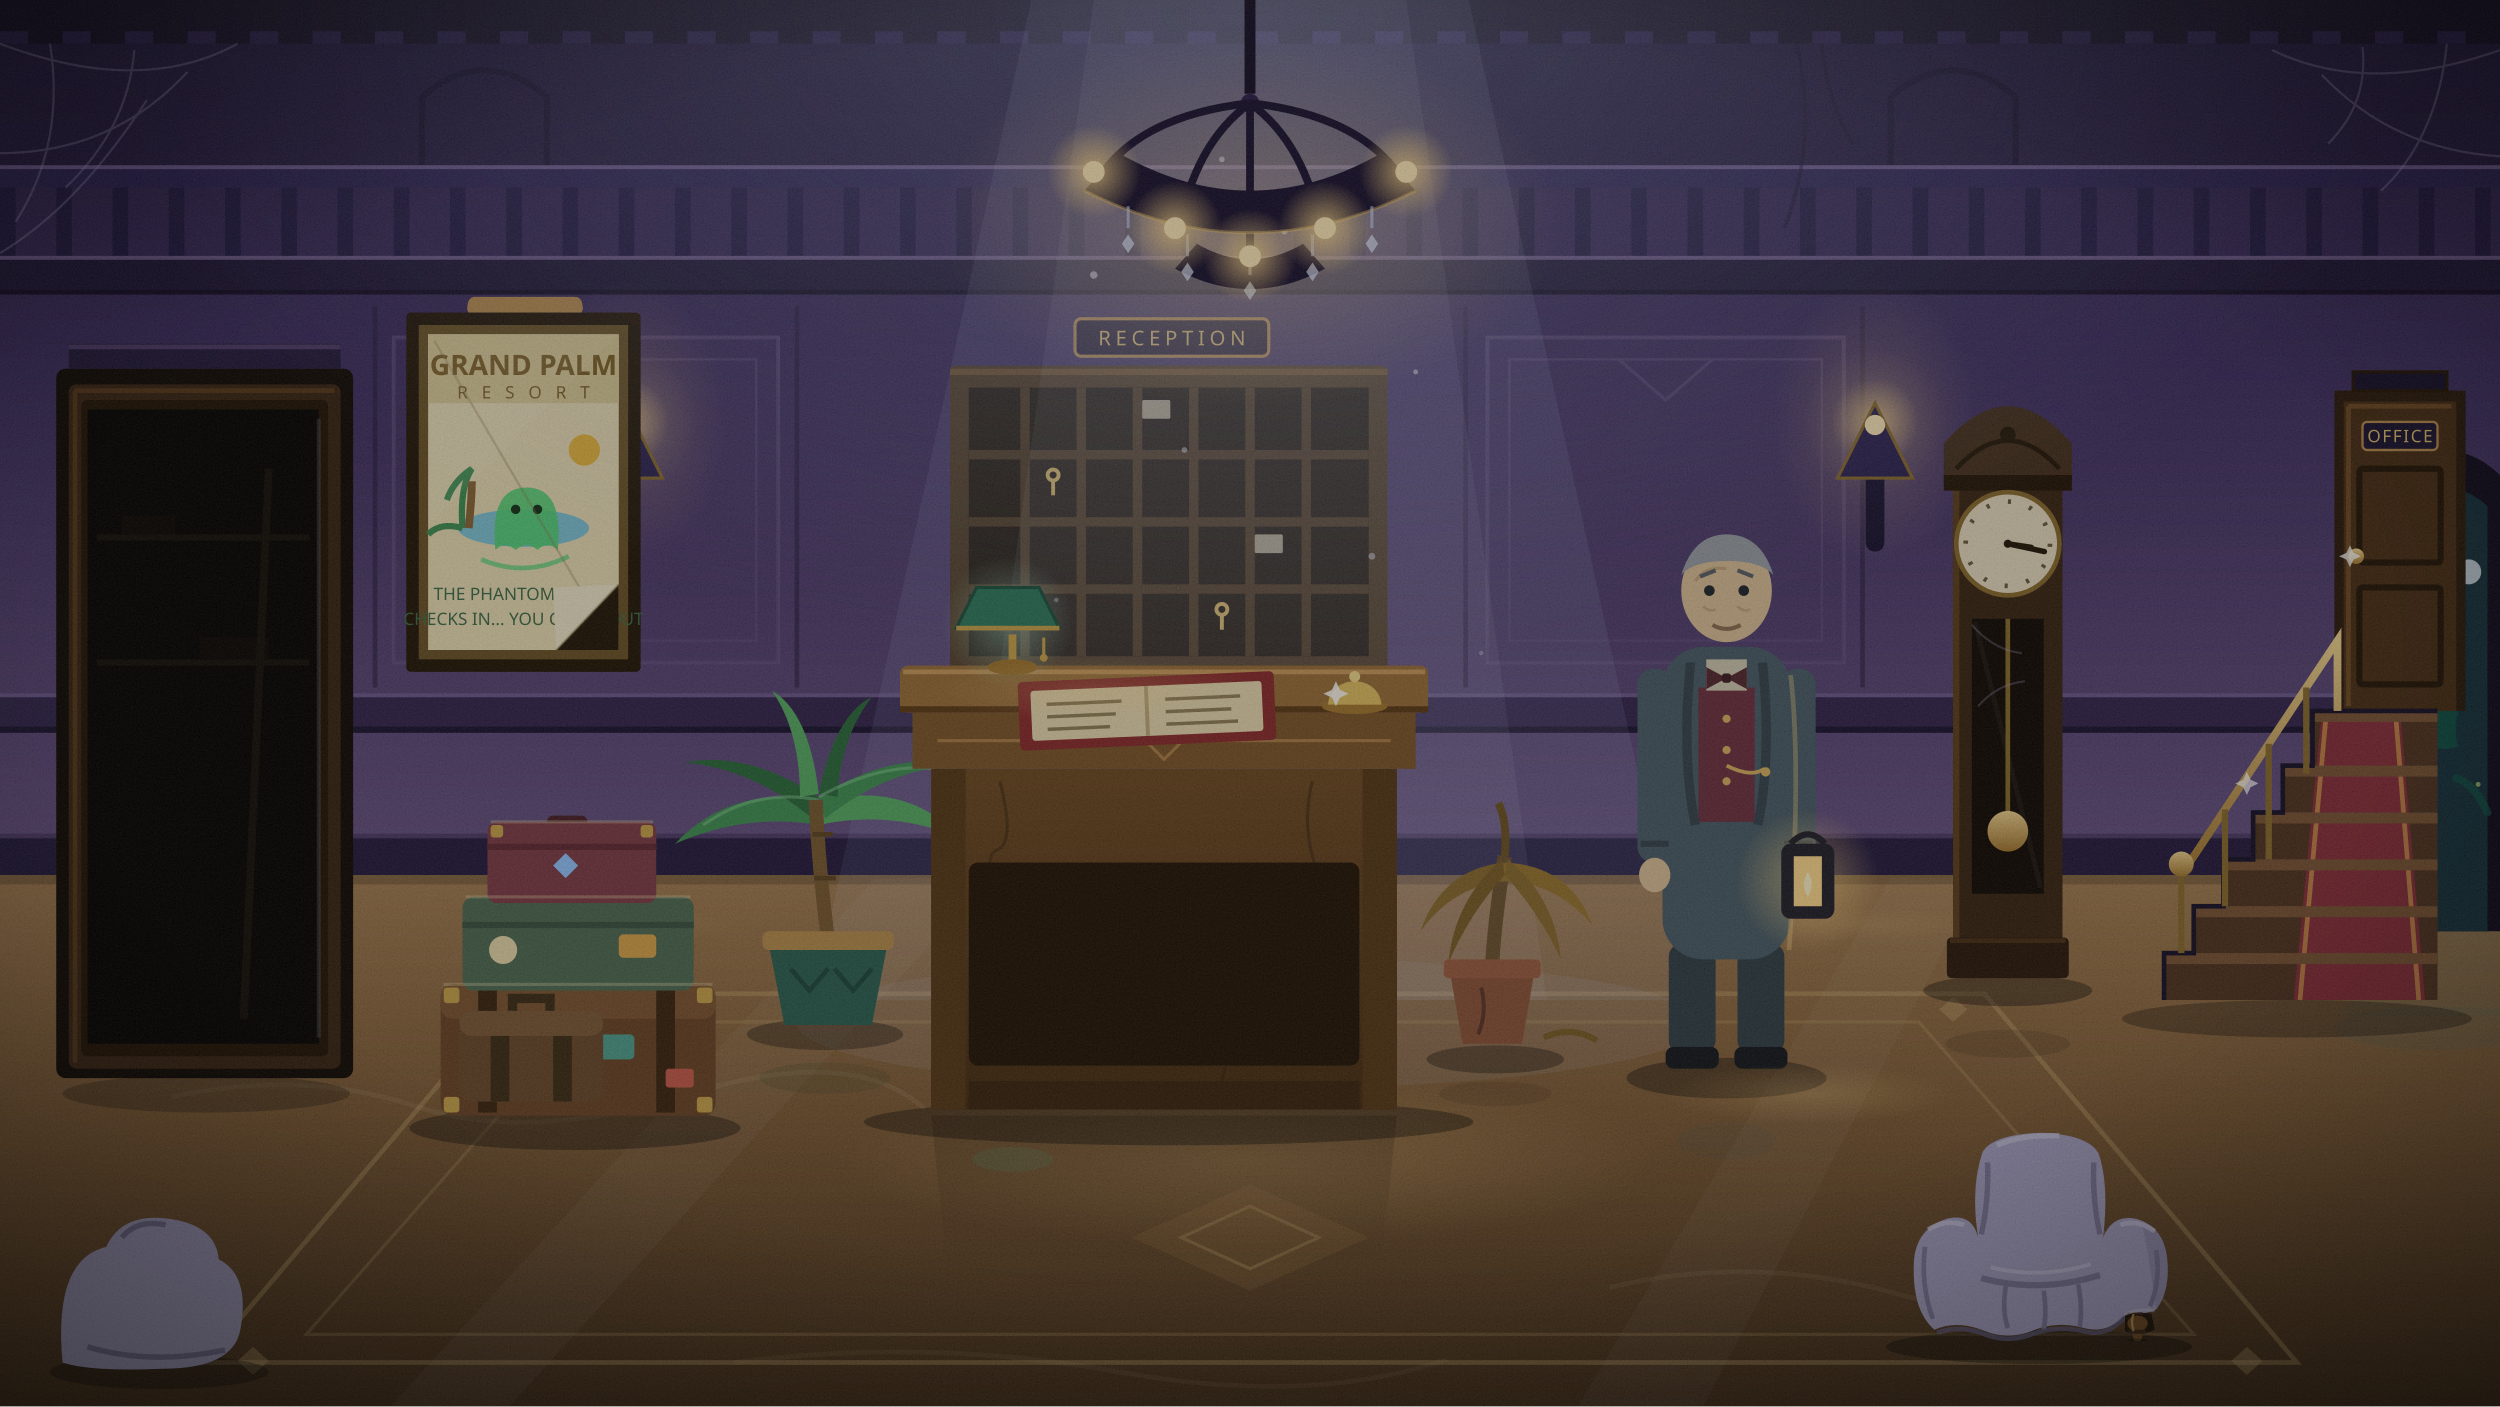
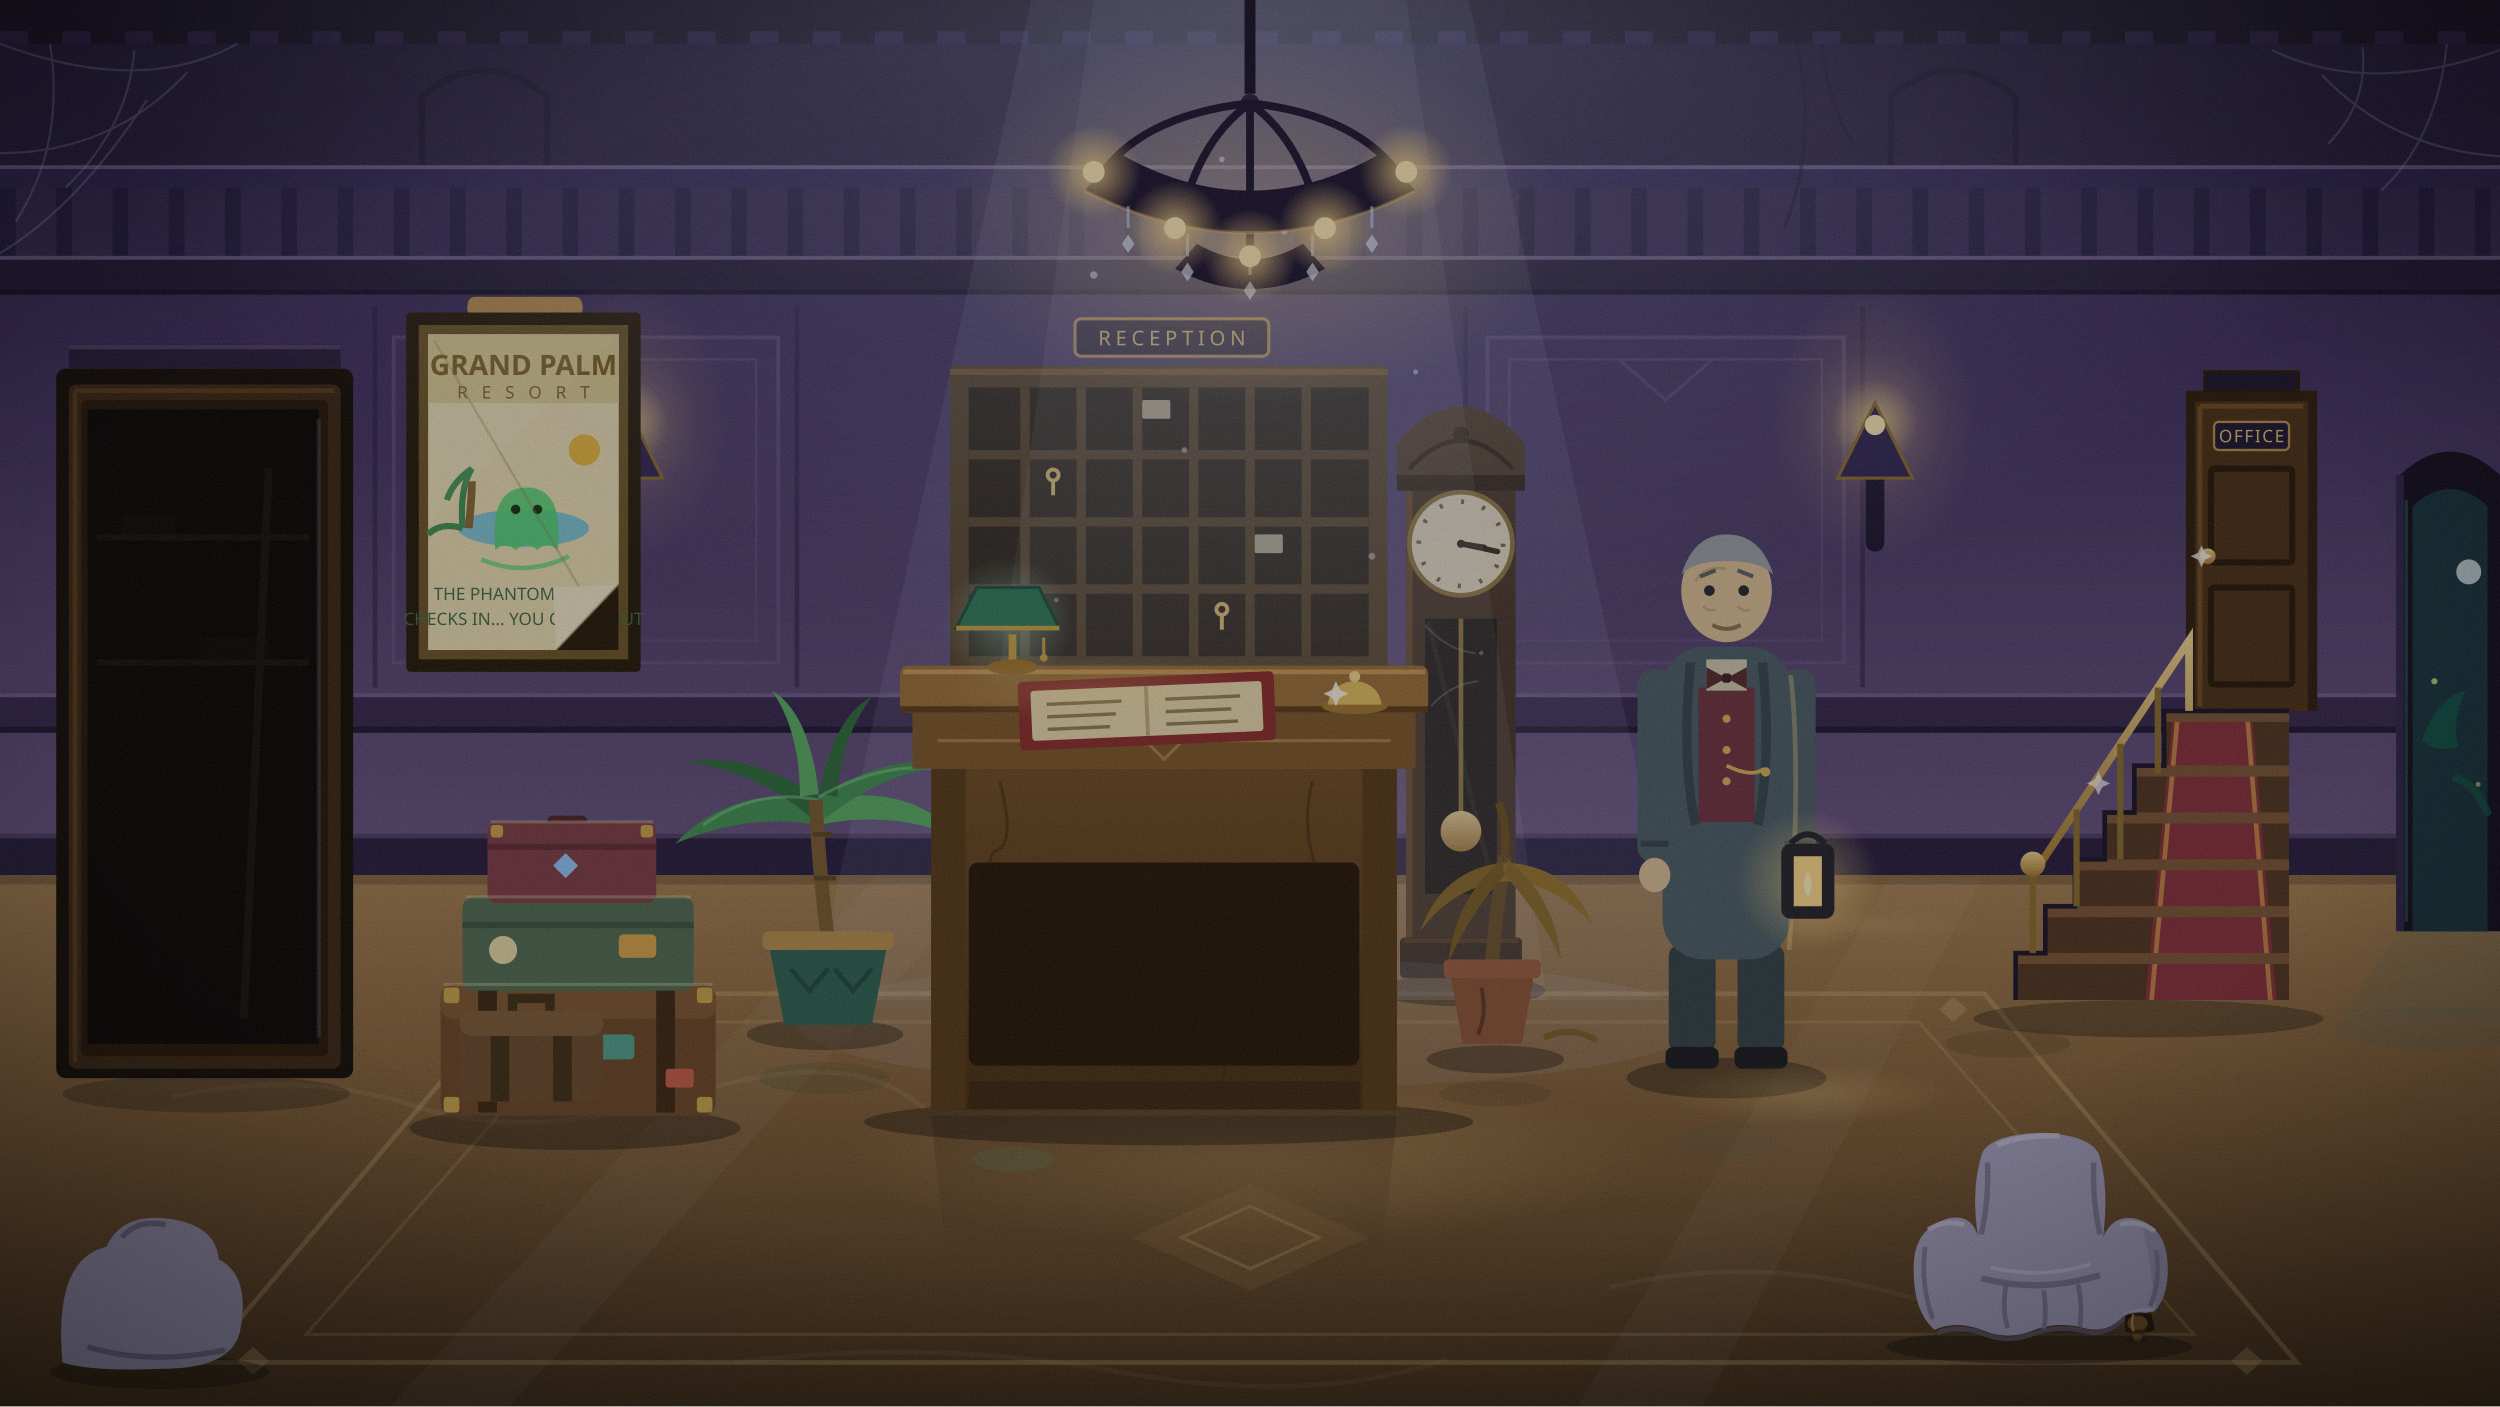
<svg xmlns="http://www.w3.org/2000/svg" width="1600" height="900" viewBox="0 0 1600 900">
  <defs>
    <linearGradient id="lobby-wall" x1="0" y1="0" x2="0" y2="1">
      <stop offset="0%" stop-color="#261b40" />
      <stop offset="40%" stop-color="#3c2c5e" />
      <stop offset="80%" stop-color="#594575" />
      <stop offset="100%" stop-color="#675281" />
    </linearGradient>
    <linearGradient id="lobby-floor" x1="0" y1="0" x2="0" y2="1">
      <stop offset="0%" stop-color="#a37c50" />
      <stop offset="45%" stop-color="#7c5934" />
      <stop offset="100%" stop-color="#3e2a16" />
    </linearGradient>
    <linearGradient id="lobby-wood" x1="0" y1="0" x2="0" y2="1">
      <stop offset="0%" stop-color="#6e4a22" />
      <stop offset="100%" stop-color="#472c11" />
    </linearGradient>
    <linearGradient id="lobby-refl" x1="0" y1="0" x2="0" y2="1">
      <stop offset="0%" stop-color="#3a2413" stop-opacity="0.30" />
      <stop offset="100%" stop-color="#3a2413" stop-opacity="0" />
    </linearGradient>
    <linearGradient id="lobby-brass" x1="0" y1="0" x2="0" y2="1">
      <stop offset="0%" stop-color="#eed08c" />
      <stop offset="100%" stop-color="#a3762e" />
    </linearGradient>
    <radialGradient id="lobby-beam" cx="50%" cy="0%" r="85%">
      <stop offset="0%" stop-color="#cdd7ff" stop-opacity="0.30" />
      <stop offset="55%" stop-color="#cdd7ff" stop-opacity="0" />
    </radialGradient>
    <radialGradient id="lobby-lamp" cx="50%" cy="50%" r="50%">
      <stop offset="0%" stop-color="#ffd98a" stop-opacity="0.85" />
      <stop offset="100%" stop-color="#ffd98a" stop-opacity="0" />
    </radialGradient>
    <radialGradient id="lobby-green" cx="50%" cy="50%" r="50%">
      <stop offset="0%" stop-color="#b8ecd2" stop-opacity="0.55" />
      <stop offset="100%" stop-color="#b8ecd2" stop-opacity="0" />
    </radialGradient>
    <radialGradient id="lobby-vign" cx="50%" cy="46%" r="75%">
      <stop offset="60%" stop-color="#000" stop-opacity="0" />
      <stop offset="100%" stop-color="#000" stop-opacity="0.40" />
    </radialGradient>
    <filter id="lobby-grain">
      <feTurbulence type="fractalNoise" baseFrequency="0.9" numOctaves="2" stitchTiles="stitch" />
      <feColorMatrix type="saturate" values="0" />
      <feComponentTransfer>
        <feFuncA type="linear" slope="0.05" />
      </feComponentTransfer>
      <feComposite operator="over" in2="SourceGraphic" />
    </filter>
  </defs>
  <rect width="1600" height="560" fill="url(#lobby-wall)" />
  <rect y="560" width="1600" height="340" fill="url(#lobby-floor)" />
  <rect y="554" width="1600" height="12" fill="#000" opacity="0.20" />
  <g fill="none">
    <path d="M110 702 q84 -18 156 6 t176 -8 t150 10" stroke="#ead9b8" stroke-width="3" opacity="0.09" />
    <path d="M1030 824 q92 -22 184 4 t164 -12" stroke="#ead9b8" stroke-width="3" opacity="0.08" />
    <path d="M470 872 q124 -16 246 6 t210 -8" stroke="#ead9b8" stroke-width="3" opacity="0.07" />
  </g>
  <path d="M250 900 L560 562 L634 562 L326 900 Z" fill="#fff" opacity="0.045" />
  <path d="M1010 900 L1210 562 L1268 562 L1090 900 Z" fill="#fff" opacity="0.04" />
  <g fill="none" stroke="#d8b878">
    <path d="M330 636 H1270 L1470 872 H130 Z" stroke-width="3" opacity="0.33" />
    <path d="M372 654 H1228 L1404 854 H196 Z" stroke-width="2" opacity="0.22" />
  </g>
  <g fill="#d8b878" opacity="0.30">
    <path d="M350 638 l9 8 -9 8 -9 -8 z" />
    <path d="M1250 638 l9 8 -9 8 -9 -8 z" />
    <path d="M1438 862 l10 9 -10 9 -10 -9 z" />
    <path d="M162 862 l10 9 -10 9 -10 -9 z" />
  </g>
  <path d="M800 758 L876 792 L800 826 L724 792 Z" fill="#b98c4e" opacity="0.16" />
  <path d="M800 772 L844 792 L800 812 L756 792 Z" fill="none" stroke="#d8b878" stroke-width="2" opacity="0.28" />
  <rect width="1600" height="28" fill="#171026" />
  <path d="M0 24 H1600" stroke="#2a1f4a" stroke-width="8" stroke-dasharray="18 22" />
  <rect y="28" width="1600" height="78" fill="#1d1434" opacity="0.55" />
  <path d="M270 106 v-44 q40 -34 80 0 v44 M1210 106 v-44 q40 -34 80 0 v44" stroke="#140d26" stroke-width="4" fill="none" opacity="0.55" />
  <rect y="106" width="1600" height="14" fill="#2c2152" />
  <path d="M0 107 H1600" stroke="#7a659a" stroke-width="2.5" opacity="0.8" />
  <path d="M0 142 H1600" stroke="#221942" stroke-width="44" stroke-dasharray="10 26" />
  <rect y="164" width="1600" height="24" fill="#1f1636" />
  <path d="M0 165 H1600" stroke="#6b5787" stroke-width="2.5" />
  <path d="M0 187 H1600" stroke="#140d26" stroke-width="3" />
  <g fill="none" stroke="#6b5787" opacity="0.55">
    <rect x="252" y="216" width="246" height="208" stroke-width="2.5" />
    <rect x="266" y="230" width="218" height="180" stroke-width="1.5" />
    <rect x="952" y="216" width="228" height="208" stroke-width="2.5" />
    <rect x="966" y="230" width="200" height="180" stroke-width="1.5" />
    <path d="M345 230 l30 26 30 -26 M1036 230 l30 26 30 -26" stroke-width="2" />
  </g>
  <rect x="252" y="216" width="246" height="208" fill="#4a3866" opacity="0.22" />
  <rect x="952" y="216" width="228" height="208" fill="#4a3866" opacity="0.22" />
  <g stroke="#221838" stroke-width="3" opacity="0.5">
    <path d="M240 196 V440 M510 196 V440 M938 196 V440 M1192 196 V440" />
  </g>
  <rect y="444" width="1600" height="24" fill="#33254e" />
  <path d="M0 445 H1600" stroke="#7a659a" stroke-width="2.5" opacity="0.8" />
  <path d="M0 467 H1600" stroke="#1c1330" stroke-width="4" />
  <rect y="534" width="1600" height="26" fill="#241a3e" />
  <path d="M0 535 H1600" stroke="#4e3b68" stroke-width="3" />
  <path d="M1150 28 q14 62 -8 118 M1166 28 q4 40 20 64" stroke="#171026" stroke-width="2.5" fill="none" opacity="0.45" />
  <path d="M348 190 q-10 66 10 122" stroke="#171026" stroke-width="2.5" fill="none" opacity="0.4" />
  <rect x="608" y="234" width="280" height="196" rx="4" fill="#4a3419" />
  <path d="M608 238 H888" stroke="#6e4e26" stroke-width="4" />
  <rect x="620" y="248" width="256" height="172" fill="#1c1206" />
  <g stroke="#4a3419" stroke-width="6">
    <path d="M620 291 H876 M620 334 H876 M620 377 H876" />
    <path d="M656 248 V420 M692 248 V420 M728 248 V420 M764 248 V420 M800 248 V420 M836 248 V420" />
  </g>
  <g fill="#eadfbe" opacity="0.75">
    <rect x="731" y="256" width="18" height="12" rx="1" />
    <rect x="803" y="342" width="18" height="12" rx="1" />
  </g>
  <g stroke="#e0bd60" stroke-width="2.5" fill="none">
    <circle cx="674" cy="304" r="3.5" />
    <path d="M674 308 v9" />
    <circle cx="782" cy="390" r="3.5" />
    <path d="M782 394 v9" />
  </g>
  <rect x="688" y="204" width="124" height="24" rx="4" fill="#1c1330" stroke="#b98c4e" stroke-width="2" />
  <text x="750" y="221" font-family="Trebuchet MS" font-size="13" fill="#e0c070" text-anchor="middle" letter-spacing="3">RECEPTION</text>
  <g id="lobby-sconce">
    <ellipse cx="400" cy="270" rx="66" ry="90" fill="url(#lobby-lamp)" opacity="0.28" />
    <circle cx="400" cy="270" r="46" fill="url(#lobby-lamp)" opacity="0.22" />
    <circle cx="400" cy="270" r="28" fill="url(#lobby-lamp)" opacity="0.75" />
    <path d="M394 306 h12 v40 q0 7 -6 7 t-6 -7 z" fill="#1a1130" />
    <path d="M376 306 L400 258 L424 306 Z" fill="#2c2050" stroke="#8a6a2c" stroke-width="2" />
    <circle cx="400" cy="272" r="6.5" fill="#ffe9b8" />
  </g>
  <use href="#lobby-sconce" x="800" />
  <ellipse cx="400" cy="592" rx="70" ry="11" fill="url(#lobby-lamp)" opacity="0.14" />
  <ellipse cx="1200" cy="592" rx="70" ry="11" fill="url(#lobby-lamp)" opacity="0.14" />
  <g transform="translate(-1090 0)">
    <path d="M1394 190 h64 q5 0 5 8 l-3 8 h-68 l-3 -8 q0 -8 5 -8 z" fill="#b98c4e" />
    <ellipse cx="1426" cy="236" rx="66" ry="38" fill="url(#lobby-lamp)" opacity="0.28" />
    <rect x="1350" y="200" width="150" height="230" rx="3" fill="#241708" />
    <rect x="1358" y="208" width="134" height="214" fill="#6b5426" />
    <rect x="1364" y="214" width="122" height="202" fill="#ecdfb6" />
    <rect x="1364" y="214" width="122" height="44" fill="#dcca92" />
    <text x="1425" y="240" font-family="Trebuchet MS" font-size="18" font-weight="bold" fill="#7a5b1e" text-anchor="middle">GRAND PALM</text>
    <text x="1425" y="255" font-family="Trebuchet MS" font-size="11" fill="#7a5b1e" text-anchor="middle" letter-spacing="3">R E S O R T</text>
    <circle cx="1464" cy="288" r="10" fill="#e8b73a" />
    <ellipse cx="1425" cy="338" rx="42" ry="12" fill="#7fc4d8" />
    <path d="M1386 338 q-2 -26 6 -38 q-12 8 -16 20 m10 18 q-14 -4 -22 4" stroke="#3f8f52" stroke-width="4" fill="none" />
    <path d="M1390 338 q2 -20 2 -30" stroke="#8a6636" stroke-width="5" fill="none" />
    <path d="M1407 352 q-4 -40 20 -40 q24 0 20 40 q-7 -6 -13 0 q-7 -6 -14 0 q-7 -6 -13 0 z" fill="#52d273" opacity="0.88" />
    <circle cx="1420" cy="326" r="3" fill="#143318" />
    <circle cx="1434" cy="326" r="3" fill="#143318" />
    <path d="M1398 358 q28 12 56 -2" stroke="#52d273" stroke-width="3" fill="none" opacity="0.7" />
    <text x="1425" y="384" font-family="Trebuchet MS" font-size="11" fill="#3f6b46" text-anchor="middle">THE PHANTOM GUEST</text>
    <text x="1425" y="400" font-family="Trebuchet MS" font-size="11" fill="#3f6b46" text-anchor="middle">CHECKS IN... YOU CHECK OUT</text>
    <path d="M1368 218 l114 194" stroke="#8d7c50" stroke-width="1.5" opacity="0.35" />
    <path d="M1364 214 L1486 214 L1364 336 Z" fill="#fff" opacity="0.06" />
    <path d="M1486 416 L1486 374 L1446 416 Z" fill="#241708" />
    <path d="M1446 416 L1486 374 L1444 376 Z" fill="#f2e8ca" />
    <path d="M1446 416 L1486 374" stroke="#8d7c50" stroke-width="1.5" opacity="0.5" />
  </g>
-   <ellipse cx="1285" cy="634" rx="54" ry="10" fill="#000" opacity="0.35" />
-   <rect x="1250" y="300" width="70" height="304" fill="#3a2413" />
-   <path d="M1252 302 V602" stroke="#5e3d1a" stroke-width="4" />
-   <path d="M1244 308 v-24 q41 -48 82 0 v24 z" fill="#46301c" />
-   <path d="M1252 300 q33 -36 66 0" stroke="#241505" stroke-width="3" fill="none" />
-   <circle cx="1285" cy="278" r="5" fill="#241505" />
-   <rect x="1244" y="304" width="82" height="10" fill="#241505" />
-   <circle cx="1285" cy="348" r="33" fill="#e8dcc0" stroke="#8a6a2c" stroke-width="3" />
-   <circle cx="1285" cy="348" r="27" fill="none" stroke="#6b5a3a" stroke-width="3" stroke-dasharray="2 12.14" />
-   <path d="M1285 348 L1300 350.3 M1285 348 L1308.4 353" stroke="#241708" stroke-width="3.5" stroke-linecap="round" />
-   <circle cx="1285" cy="348" r="2.6" fill="#241708" />
-   <rect x="1262" y="396" width="46" height="176" fill="#120a04" />
-   <path d="M1264 398 L1306 568" stroke="#fff" stroke-width="3" opacity="0.05" />
-   <path d="M1285 396 V520" stroke="#8a6a2c" stroke-width="3" />
-   <circle cx="1285" cy="532" r="13" fill="url(#lobby-brass)" />
-   <path d="M1262 400 q14 16 32 18 M1266 452 q12 -14 30 -16" stroke="#a8a4c4" stroke-width="1.3" fill="none" opacity="0.3" />
-   <rect x="1246" y="600" width="78" height="26" rx="3" fill="#2c1a0c" />
-   <path d="M1248 602 H1322" stroke="#4a2e14" stroke-width="3" />
+   <g transform="translate(-350 0)">
+     <ellipse cx="1285" cy="634" rx="54" ry="10" fill="#000" opacity="0.35" />
+     <rect x="1250" y="300" width="70" height="304" fill="#3a2413" />
+     <path d="M1252 302 V602" stroke="#5e3d1a" stroke-width="4" />
+     <path d="M1244 308 v-24 q41 -48 82 0 v24 z" fill="#46301c" />
+     <path d="M1252 300 q33 -36 66 0" stroke="#241505" stroke-width="3" fill="none" />
+     <circle cx="1285" cy="278" r="5" fill="#241505" />
+     <rect x="1244" y="304" width="82" height="10" fill="#241505" />
+     <circle cx="1285" cy="348" r="33" fill="#e8dcc0" stroke="#8a6a2c" stroke-width="3" />
+     <circle cx="1285" cy="348" r="27" fill="none" stroke="#6b5a3a" stroke-width="3" stroke-dasharray="2 12.14" />
+     <path d="M1285 348 L1300 350.3 M1285 348 L1308.4 353" stroke="#241708" stroke-width="3.5" stroke-linecap="round" />
+     <circle cx="1285" cy="348" r="2.6" fill="#241708" />
+     <rect x="1262" y="396" width="46" height="176" fill="#120a04" />
+     <path d="M1264 398 L1306 568" stroke="#fff" stroke-width="3" opacity="0.05" />
+     <path d="M1285 396 V520" stroke="#8a6a2c" stroke-width="3" />
+     <circle cx="1285" cy="532" r="13" fill="url(#lobby-brass)" />
+     <path d="M1262 400 q14 16 32 18 M1266 452 q12 -14 30 -16" stroke="#a8a4c4" stroke-width="1.3" fill="none" opacity="0.3" />
+     <rect x="1246" y="600" width="78" height="26" rx="3" fill="#2c1a0c" />
+     <path d="M1248 602 H1322" stroke="#4a2e14" stroke-width="3" />
+   </g>
  <rect x="44" y="220" width="174" height="16" fill="#241a3c" />
  <path d="M44 222 H218" stroke="#4e3b68" stroke-width="3" />
  <rect x="36" y="236" width="190" height="454" rx="6" fill="#120a04" />
  <rect x="44" y="246" width="174" height="438" rx="5" fill="#3a2413" />
  <path d="M48 250 h166 M48 250 v430" stroke="#5e3d1a" stroke-width="3" fill="none" opacity="0.8" />
  <rect x="52" y="256" width="158" height="420" rx="4" fill="#241505" />
  <rect x="56" y="262" width="148" height="406" fill="#070403" />
  <g stroke="#16100a" stroke-width="4" opacity="0.9">
    <path d="M62 344 H198 M62 424 H198" />
  </g>
  <path d="M78 330 h34 v12 h-34 z M128 408 h44 v14 h-44 z" fill="#0d0805" />
  <path d="M172 300 L156 652" stroke="#14100a" stroke-width="5" />
  <path d="M204 268 V664" stroke="#cdd7ff" stroke-width="2.5" opacity="0.16" />
  <ellipse cx="132" cy="700" rx="92" ry="12" fill="#000" opacity="0.25" />
  <path d="M1536 596 V304 q32 -30 64 0 V596 Z" fill="#100a1e" />
  <path d="M1544 596 V324 q24 -22 48 0 V596 Z" fill="#16323c" />
  <circle cx="1580" cy="366" r="8" fill="#e8f2fa" opacity="0.8" />
  <path d="M1550 474 q10 -28 28 -32 q-9 19 -5 36 q-13 4 -23 -4 Z" fill="#0d5246" opacity="0.85" />
  <path d="M1592 520 q-8 -18 -20 -22" stroke="#0d5246" stroke-width="5" fill="none" opacity="0.7" stroke-linecap="round" />
  <circle cx="1558" cy="436" r="2" fill="#d9f27e" opacity="0.8" />
  <circle cx="1586" cy="502" r="1.6" fill="#d9f27e" opacity="0.6" />
  <path d="M1536 596 V304" stroke="#2c2148" stroke-width="5" />
  <path d="M1540 590 V320" stroke="#3a6a70" stroke-width="2" opacity="0.5" />
  <path d="M1536 596 L1600 596 L1600 650 L1498 650 Z" fill="#2a6a6e" opacity="0.10" />
  <ellipse cx="1560" cy="658" rx="66" ry="14" fill="#2a6a6e" opacity="0.12" />
-   <g>
-     <rect x="1385" y="610" width="175" height="30" fill="#503420" />
-     <rect x="1404" y="580" width="156" height="30" fill="#503420" />
-     <rect x="1423" y="550" width="137" height="30" fill="#503420" />
-     <rect x="1442" y="520" width="118" height="30" fill="#503420" />
-     <rect x="1461" y="490" width="99" height="30" fill="#503420" />
-     <rect x="1480" y="455" width="80" height="35" fill="#503420" />
-   </g>
-   <rect x="1494" y="250" width="84" height="205" fill="#2c1a0c" />
-   <rect x="1500" y="257" width="72" height="198" fill="#4a2e14" />
-   <path d="M1503 260 h66 M1503 260 v192" stroke="#6e4a22" stroke-width="3" fill="none" />
-   <rect x="1510" y="300" width="52" height="60" rx="2" fill="none" stroke="#241505" stroke-width="4" />
-   <rect x="1510" y="376" width="52" height="62" rx="2" fill="none" stroke="#241505" stroke-width="4" />
-   <rect x="1506" y="238" width="60" height="12" fill="#17102a" stroke="#241505" stroke-width="2" />
-   <rect x="1512" y="270" width="48" height="18" rx="3" fill="#1c1330" stroke="#b98c4e" stroke-width="1.5" />
-   <text x="1536" y="283" font-family="Trebuchet MS" font-size="11" fill="#e0c070" text-anchor="middle" letter-spacing="1">OFFICE</text>
-   <circle cx="1508" cy="356" r="5" fill="url(#lobby-brass)" />
-   <path d="M1504 349 l2.2 4.8 4.8 2.2 -4.8 2.2 -2.2 4.8 -2.2 -4.8 -4.8 -2.2 4.8 -2.2 z" fill="#fff" opacity="0.75" />
-   <path d="M1468 640 L1486 455 L1536 455 L1552 640 Z" fill="#8c2d3a" opacity="0.95" />
-   <path d="M1472 640 L1489 455 M1548 640 L1533 455" stroke="#d8a44a" stroke-width="3" opacity="0.7" />
-   <g fill="#7a5434">
-     <rect x="1385" y="610" width="175" height="7" />
-     <rect x="1404" y="580" width="156" height="7" />
-     <rect x="1423" y="550" width="137" height="7" />
-     <rect x="1442" y="520" width="118" height="7" />
-     <rect x="1461" y="490" width="99" height="7" />
-     <rect x="1480" y="455" width="80" height="7" />
-   </g>
-   <path d="M1385 640 V610 H1404 V580 H1423 V550 H1442 V520 H1461 V490 H1480 V455 H1560" stroke="#171026" stroke-width="3" fill="none" />
-   <path d="M1396 560 L1496 410 L1496 455" stroke="url(#lobby-brass)" stroke-width="5" fill="none" />
-   <path d="M1396 560 V610 M1424 518 V580 M1452 476 V550 M1476 440 V495" stroke="#8a6a2c" stroke-width="4" />
-   <circle cx="1396" cy="553" r="8" fill="url(#lobby-brass)" />
-   <path d="M1438 494 l2.4 5 5 2.4 -5 2.4 -2.4 5 -2.4 -5 -5 -2.4 5 -2.4 z" fill="#fff" opacity="0.7" />
-   <ellipse cx="1470" cy="652" rx="112" ry="12" fill="#000" opacity="0.30" />
+   <g transform="translate(-95 0)">
+     <g>
+       <rect x="1385" y="610" width="175" height="30" fill="#503420" />
+       <rect x="1404" y="580" width="156" height="30" fill="#503420" />
+       <rect x="1423" y="550" width="137" height="30" fill="#503420" />
+       <rect x="1442" y="520" width="118" height="30" fill="#503420" />
+       <rect x="1461" y="490" width="99" height="30" fill="#503420" />
+       <rect x="1480" y="455" width="80" height="35" fill="#503420" />
+     </g>
+     <rect x="1494" y="250" width="84" height="205" fill="#2c1a0c" />
+     <rect x="1500" y="257" width="72" height="198" fill="#4a2e14" />
+     <path d="M1503 260 h66 M1503 260 v192" stroke="#6e4a22" stroke-width="3" fill="none" />
+     <rect x="1510" y="300" width="52" height="60" rx="2" fill="none" stroke="#241505" stroke-width="4" />
+     <rect x="1510" y="376" width="52" height="62" rx="2" fill="none" stroke="#241505" stroke-width="4" />
+     <rect x="1506" y="238" width="60" height="12" fill="#17102a" stroke="#241505" stroke-width="2" />
+     <rect x="1512" y="270" width="48" height="18" rx="3" fill="#1c1330" stroke="#b98c4e" stroke-width="1.5" />
+     <text x="1536" y="283" font-family="Trebuchet MS" font-size="11" fill="#e0c070" text-anchor="middle" letter-spacing="1">OFFICE</text>
+     <circle cx="1508" cy="356" r="5" fill="url(#lobby-brass)" />
+     <path d="M1504 349 l2.2 4.8 4.8 2.2 -4.8 2.2 -2.2 4.8 -2.2 -4.8 -4.8 -2.2 4.8 -2.2 z" fill="#fff" opacity="0.75" />
+     <path d="M1468 640 L1486 455 L1536 455 L1552 640 Z" fill="#8c2d3a" opacity="0.95" />
+     <path d="M1472 640 L1489 455 M1548 640 L1533 455" stroke="#d8a44a" stroke-width="3" opacity="0.7" />
+     <g fill="#7a5434">
+       <rect x="1385" y="610" width="175" height="7" />
+       <rect x="1404" y="580" width="156" height="7" />
+       <rect x="1423" y="550" width="137" height="7" />
+       <rect x="1442" y="520" width="118" height="7" />
+       <rect x="1461" y="490" width="99" height="7" />
+       <rect x="1480" y="455" width="80" height="7" />
+     </g>
+     <path d="M1385 640 V610 H1404 V580 H1423 V550 H1442 V520 H1461 V490 H1480 V455 H1560" stroke="#171026" stroke-width="3" fill="none" />
+     <path d="M1396 560 L1496 410 L1496 455" stroke="url(#lobby-brass)" stroke-width="5" fill="none" />
+     <path d="M1396 560 V610 M1424 518 V580 M1452 476 V550 M1476 440 V495" stroke="#8a6a2c" stroke-width="4" />
+     <circle cx="1396" cy="553" r="8" fill="url(#lobby-brass)" />
+     <path d="M1438 494 l2.4 5 5 2.4 -5 2.4 -2.4 5 -2.4 -5 -5 -2.4 5 -2.4 z" fill="#fff" opacity="0.7" />
+     <ellipse cx="1470" cy="652" rx="112" ry="12" fill="#000" opacity="0.30" />
+   </g>
  <path d="M660 0 L520 640 L1080 640 L940 0 Z" fill="#cdd7ff" opacity="0.10" />
  <path d="M700 0 L610 640 L990 640 L900 0 Z" fill="#e3e9ff" opacity="0.08" />
  <rect width="1600" height="900" fill="url(#lobby-beam)" />
  <g fill="#e7ecff">
    <circle cx="700" cy="176" r="2.4" opacity="0.6" />
    <circle cx="758" cy="288" r="1.8" opacity="0.5" />
    <circle cx="822" cy="148" r="2" opacity="0.65" />
    <circle cx="878" cy="356" r="2.2" opacity="0.5" />
    <circle cx="744" cy="466" r="1.7" opacity="0.45" />
    <circle cx="836" cy="516" r="2" opacity="0.5" />
    <circle cx="676" cy="384" r="1.5" opacity="0.4" />
    <circle cx="906" cy="238" r="1.6" opacity="0.55" />
    <circle cx="782" cy="102" r="1.8" opacity="0.6" />
    <circle cx="858" cy="446" r="1.5" opacity="0.4" />
    <circle cx="722" cy="552" r="1.8" opacity="0.4" />
    <circle cx="948" cy="418" r="1.4" opacity="0.35" />
  </g>
  <ellipse cx="800" cy="140" rx="200" ry="120" fill="url(#lobby-lamp)" opacity="0.38" />
  <path d="M800 0 V60" stroke="#171026" stroke-width="7" />
  <circle cx="800" cy="66" r="6" fill="#2a1f4a" />
  <path d="M800 66 q-72 8 -98 50 M800 66 q72 8 98 50 M800 66 q-36 26 -46 84 M800 66 q36 26 46 84 M800 66 v100" stroke="#1c1330" stroke-width="5" fill="none" />
  <path d="M694 122 Q800 176 906 122 L884 98 Q800 146 716 98 Z" fill="#1c1330" />
  <path d="M694 122 Q800 176 906 122" fill="none" stroke="#d8b060" stroke-width="2" opacity="0.5" />
  <path d="M752 172 Q800 198 848 172 L834 156 Q800 176 766 156 Z" fill="#1c1330" />
  <g stroke="#cdd7ff" stroke-width="2" opacity="0.6">
    <path d="M722 132 v14 M760 150 v14 M800 160 v16 M840 150 v14 M878 132 v14" />
  </g>
  <g fill="#e3e9ff" opacity="0.7">
    <path d="M722 150 l4 6 -4 6 -4 -6 z M760 168 l4 6 -4 6 -4 -6 z M800 180 l4 6 -4 6 -4 -6 z M840 168 l4 6 -4 6 -4 -6 z M878 150 l4 6 -4 6 -4 -6 z" />
  </g>
  <g>
    <circle cx="700" cy="110" r="30" fill="url(#lobby-lamp)" />
    <circle cx="752" cy="146" r="30" fill="url(#lobby-lamp)" />
    <circle cx="800" cy="164" r="30" fill="url(#lobby-lamp)" />
    <circle cx="848" cy="146" r="30" fill="url(#lobby-lamp)" />
    <circle cx="900" cy="110" r="30" fill="url(#lobby-lamp)" />
    <circle cx="700" cy="110" r="7" fill="#ffe9b8" />
    <circle cx="752" cy="146" r="7" fill="#ffe9b8" />
    <circle cx="800" cy="164" r="7" fill="#ffe9b8" />
    <circle cx="848" cy="146" r="7" fill="#ffe9b8" />
    <circle cx="900" cy="110" r="7" fill="#ffe9b8" />
  </g>
  <ellipse cx="800" cy="655" rx="290" ry="42" fill="#cdd7ff" opacity="0.10" />
  <ellipse cx="800" cy="742" rx="265" ry="56" fill="url(#lobby-lamp)" opacity="0.30" />
  <path d="M596 714 h298 l-10 96 h-278 z" fill="url(#lobby-refl)" />
  <ellipse cx="648" cy="742" rx="26" ry="8" fill="#3fae8c" opacity="0.14" />
  <ellipse cx="528" cy="690" rx="42" ry="10" fill="#1e3a1e" opacity="0.14" />
  <ellipse cx="957" cy="700" rx="36" ry="8" fill="#2c2013" opacity="0.14" />
  <ellipse cx="1105" cy="730" rx="32" ry="12" fill="#43545e" opacity="0.12" />
  <ellipse cx="1285" cy="668" rx="40" ry="9" fill="#241505" opacity="0.15" />
  <ellipse cx="528" cy="662" rx="50" ry="10" fill="#000" opacity="0.32" />
  <g>
    <path d="M524 512 q-56 -10 -92 28 q46 -20 92 -12 z" fill="#3f8f52" />
    <path d="M524 512 q58 -12 90 24 q-44 -18 -90 -8 z" fill="#57ac64" />
    <path d="M524 510 q-46 -30 -86 -22 q44 4 82 36 z" fill="#2c6b3c" />
    <path d="M524 510 q48 -30 88 -20 q-44 2 -84 34 z" fill="#3f8f52" />
    <path d="M524 508 q-6 -52 -30 -66 q18 26 18 68 z" fill="#57ac64" />
    <path d="M524 508 q10 -50 34 -62 q-20 26 -22 64 z" fill="#2c6b3c" />
    <path d="M524 512 q-40 -8 -74 16 M524 510 q40 -22 74 -18" stroke="#8fd49a" stroke-width="2" fill="none" opacity="0.45" />
  </g>
  <path d="M530 602 q-6 -46 -8 -90" stroke="#7a5a30" stroke-width="9" fill="none" />
  <path d="M521 562 h14 M520 534 h13" stroke="#5e4420" stroke-width="3" />
  <path d="M492 604 h76 l-10 52 h-56 z" fill="#2c6152" />
  <rect x="488" y="596" width="84" height="12" rx="4" fill="#b98c4e" />
  <path d="M506 620 l12 14 12 -14 m4 0 l12 14 12 -14" stroke="#1f4a3e" stroke-width="3" fill="none" />
  <ellipse cx="368" cy="722" rx="106" ry="14" fill="#000" opacity="0.35" />
  <rect x="282" y="630" width="176" height="84" rx="8" fill="#6b4426" />
  <rect x="282" y="630" width="176" height="22" rx="8" fill="#7e5430" />
  <rect x="306" y="632" width="12" height="80" fill="#3a2410" />
  <rect x="420" y="632" width="12" height="80" fill="#3a2410" />
  <g fill="#c9a24a">
    <rect x="284" y="632" width="10" height="10" rx="2" />
    <rect x="446" y="632" width="10" height="10" rx="2" />
    <rect x="284" y="702" width="10" height="10" rx="2" />
    <rect x="446" y="702" width="10" height="10" rx="2" />
  </g>
  <circle cx="352" cy="678" r="11" fill="#e8d9a8" />
  <path d="M343 678 h18" stroke="#c65a48" stroke-width="4" />
  <rect x="380" y="662" width="26" height="16" rx="3" fill="#4f9f8b" />
  <rect x="426" y="684" width="18" height="12" rx="2" fill="#c65a48" />
  <rect x="352" y="564" width="28" height="12" rx="4" fill="#2c3a2e" />
  <rect x="296" y="574" width="148" height="60" rx="7" fill="#4f6a52" />
  <path d="M296 592 h148" stroke="#3c5240" stroke-width="4" />
  <circle cx="322" cy="608" r="9" fill="#e8d9a8" />
  <rect x="396" y="598" width="24" height="15" rx="3" fill="#d8a44a" />
  <rect x="350" y="522" width="26" height="9" rx="4" fill="#4a2028" />
  <rect x="312" y="526" width="108" height="52" rx="6" fill="#7e3b46" />
  <path d="M312 542 h108" stroke="#622b34" stroke-width="4" />
  <g fill="#c9a24a">
    <rect x="314" y="528" width="8" height="8" rx="2" />
    <rect x="410" y="528" width="8" height="8" rx="2" />
  </g>
  <path d="M362 546 l8 8 -8 8 -8 -8 z" fill="#93c5fd" />
  <path d="M284 630 h172 M298 574 h144 M314 526 h104" stroke="#e8d9a8" stroke-width="2" opacity="0.35" fill="none" />
  <path d="M328 647 v-8 h24 v8" stroke="#3d2c14" stroke-width="6" fill="none" />
  <rect x="294" y="647" width="92" height="58" rx="8" fill="#6b4a2a" />
  <rect x="294" y="647" width="92" height="16" rx="8" fill="#7c5a36" />
  <rect x="314" y="663" width="12" height="42" fill="#3d2c14" />
  <rect x="354" y="663" width="12" height="42" fill="#3d2c14" />
  <ellipse cx="748" cy="718" rx="195" ry="15" fill="#000" opacity="0.35" />
  <rect x="596" y="492" width="298" height="218" fill="url(#lobby-wood)" />
  <rect x="596" y="492" width="22" height="218" fill="#573818" />
  <rect x="872" y="492" width="22" height="218" fill="#573818" />
  <g stroke="#3a2410" stroke-width="2" fill="none" opacity="0.55">
    <path d="M640 500 q10 40 -2 44 q-10 4 2 40 M780 640 q12 30 -2 62 M840 500 q-8 30 4 60" />
  </g>
  <rect x="620" y="552" width="250" height="130" rx="6" fill="#241505" />
  <rect x="620" y="692" width="250" height="18" fill="#3a2410" />
  <rect x="584" y="456" width="322" height="36" fill="#7c5527" />
  <path d="M600 474 H890" stroke="#c9995a" stroke-width="2" opacity="0.6" />
  <path d="M745 462 l12 12 -12 12 -12 -12 z" fill="none" stroke="#c9995a" stroke-width="2" opacity="0.6" />
  <rect x="576" y="426" width="338" height="30" rx="5" fill="#9a6f38" />
  <path d="M578 430 H912" stroke="#c9995a" stroke-width="3" />
  <path d="M576 454 H914" stroke="#5e3a16" stroke-width="4" />
  <g transform="rotate(-2.5 734 454)">
    <rect x="652" y="433" width="164" height="44" rx="3" fill="#8c2b2b" />
    <rect x="660" y="439" width="148" height="32" rx="2" fill="#ead9b0" />
    <path d="M734 439 v32" stroke="#bfa878" stroke-width="2.5" />
    <path d="M670 448 h48 M670 456 h44 M670 464 h40 M746 448 h48 M746 456 h42 M746 464 h46" stroke="#8f7c54" stroke-width="2.2" />
  </g>
  <ellipse cx="867" cy="452" rx="21" ry="5" fill="#a3762e" />
  <path d="M850 451 a17 15 0 0 1 34 0 z" fill="#e0bd60" />
  <circle cx="867" cy="433" r="3.5" fill="#f4d98c" />
  <path d="M855 436 l2.5 5.5 5.5 2.5 -5.5 2.5 -2.5 5.5 -2.5 -5.5 -5.5 -2.5 5.5 -2.5 z" fill="#fff" opacity="0.85" />
  <circle cx="645" cy="398" r="42" fill="url(#lobby-green)" opacity="0.85" />
  <path d="M648 426 v-20" stroke="#c9a24a" stroke-width="5" />
  <ellipse cx="648" cy="427" rx="16" ry="5" fill="#a3762e" />
  <path d="M612 402 h66 l-13 -26 h-40 z" fill="#2f7a5e" stroke="#1f5240" stroke-width="2" />
  <path d="M612 402 h66" stroke="#c9a24a" stroke-width="3" />
  <path d="M668 408 v11" stroke="#c9a24a" stroke-width="2" />
  <circle cx="668" cy="421" r="2.5" fill="#c9a24a" />
  <ellipse cx="700" cy="442" rx="105" ry="20" fill="url(#lobby-lamp)" opacity="0.25" />
  <ellipse cx="957" cy="678" rx="44" ry="9" fill="#000" opacity="0.32" />
  <path d="M955 616 q2 -30 8 -68" stroke="#6e5230" stroke-width="9" fill="none" />
  <g>
    <path d="M963 552 q-40 4 -54 44 q22 -30 56 -32 z" fill="#8a6a2e" />
    <path d="M963 552 q42 2 56 40 q-24 -28 -58 -28 z" fill="#97742e" />
    <path d="M961 550 q-30 26 -34 66 q14 -32 36 -56 z" fill="#7a5c26" />
    <path d="M965 550 q30 24 34 64 q-14 -30 -36 -54 z" fill="#8a6a2e" />
    <path d="M963 548 q2 -22 -4 -34" stroke="#6e5220" stroke-width="5" fill="none" />
  </g>
  <path d="M928 622 h54 l-8 46 h-38 z" fill="#8c5238" />
  <rect x="924" y="614" width="62" height="12" rx="3" fill="#9c5e40" />
  <path d="M948 632 q4 16 -2 30" stroke="#5e3424" stroke-width="2.5" fill="none" />
  <path d="M988 664 q18 -8 34 2" stroke="#7a5c26" stroke-width="4" fill="none" />
  <g>
    <ellipse cx="1105" cy="690" rx="64" ry="13" fill="#000" opacity="0.35" />
    <rect x="1068" y="604" width="30" height="70" rx="8" fill="#313f47" />
    <rect x="1112" y="604" width="30" height="70" rx="8" fill="#313f47" />
    <rect x="1066" y="670" width="34" height="14" rx="5" fill="#14181c" />
    <rect x="1110" y="670" width="34" height="14" rx="5" fill="#14181c" />
    <rect x="1064" y="414" width="82" height="200" rx="26" fill="#4a5c66" />
    <rect x="1087" y="440" width="36" height="86" fill="#6e3040" />
    <path d="M1082 424 q-6 60 3 104 M1128 424 q6 60 -3 104" stroke="#36444c" stroke-width="6" fill="none" />
    <circle cx="1105" cy="460" r="2.6" fill="#d8b060" />
    <circle cx="1105" cy="480" r="2.6" fill="#d8b060" />
    <circle cx="1105" cy="500" r="2.6" fill="#d8b060" />
    <path d="M1105 490 q16 8 24 2" stroke="#d8b060" stroke-width="2.4" fill="none" />
    <circle cx="1130" cy="494" r="3" fill="#d8b060" />
    <rect x="1092" y="422" width="26" height="20" fill="#cfc7b0" />
    <path d="M1105 434 l-13 -7 v14 z M1105 434 l13 -7 v14 z" fill="#55282e" />
    <rect x="1102" y="431" width="6" height="6" rx="2" fill="#3c1c22" />
    <rect x="1048" y="428" width="22" height="124" rx="10" fill="#4a5c66" />
    <rect x="1140" y="428" width="22" height="124" rx="10" fill="#4a5c66" />
    <path d="M1050 540 h18 M1142 540 h18" stroke="#36444c" stroke-width="4" />
    <ellipse cx="1059" cy="560" rx="10" ry="11" fill="#dcbf95" />
    <path d="M1146 432 q7 60 -1 176" stroke="#ffd98a" stroke-width="3" fill="none" opacity="0.35" />
    <circle cx="1157" cy="564" r="46" fill="url(#lobby-lamp)" opacity="0.65" />
    <path d="M1146 540 q11 -12 22 0" stroke="#23202a" stroke-width="4" fill="none" />
    <rect x="1140" y="540" width="34" height="48" rx="6" fill="#23202a" />
    <rect x="1148" y="548" width="18" height="32" fill="#ffd98a" />
    <path d="M1157 574 q-5 -8 0 -16 q5 8 0 16" fill="#fff2c8" />
    <ellipse cx="1157" cy="700" rx="92" ry="19" fill="url(#lobby-lamp)" opacity="0.28" />
    <ellipse cx="1105" cy="378" rx="29" ry="33" fill="#dcbf95" />
    <path d="M1105 364 q-14 -2 -20 8" stroke="#c5a67c" stroke-width="2" fill="none" />
    <path d="M1076 368 q8 -26 29 -26 q22 0 30 26 q-8 -9 -30 -9 q-21 0 -29 9" fill="#9aa0a6" />
    <circle cx="1094" cy="378" r="3.4" fill="#20242a" />
    <circle cx="1116" cy="378" r="3.4" fill="#20242a" />
    <path d="M1088 369 l10 -4 M1122 369 l-10 -4" stroke="#5b6167" stroke-width="2.6" />
    <path d="M1090 388 q4 4 8 2 M1112 388 q4 4 8 2" stroke="#c5a67c" stroke-width="1.8" fill="none" />
    <path d="M1096 400 q9 5 18 0" stroke="#8a6c50" stroke-width="2.6" fill="none" />
  </g>
  <g id="lobby-sheet-armchair">
    <ellipse cx="1305" cy="862" rx="98" ry="11" fill="#000" opacity="0.35" />
    <path d="M1238 851 Q1223 838 1225 806 Q1227 786 1246 780 Q1262 776 1266 792 Q1261 760 1269 737 Q1276 726 1306 725 Q1336 726 1343 738 Q1350 758 1346 792 Q1352 777 1367 780 Q1385 785 1387 806 Q1389 826 1380 838 Q1372 842 1362 840 Q1350 854 1334 850 Q1316 845 1300 852 Q1284 858 1268 851 Q1252 845 1238 851 Z" fill="#a49ec0" />
    <path d="M1370 782 Q1385 787 1387 806 Q1389 826 1380 838 Q1377 818 1375 804 Q1373 791 1370 782 Z" fill="#7c7699" opacity="0.4" />
    <path d="M1268 790 Q1273 768 1272 744 M1344 790 Q1339 768 1340 744" stroke="#7c7699" stroke-width="3.5" fill="none" />
    <path d="M1268 818 Q1306 828 1344 816" stroke="#7c7699" stroke-width="4" fill="none" />
    <path d="M1274 811 Q1306 819 1338 809" stroke="#c6c1da" stroke-width="2.5" fill="none" opacity="0.65" />
    <path d="M1284 822 Q1281 838 1285 850 M1308 826 Q1310 840 1308 851 M1330 822 Q1333 837 1331 849" stroke="#7c7699" stroke-width="3" fill="none" />
    <path d="M1232 798 Q1229 822 1237 844 M1380 800 Q1383 820 1376 836" stroke="#7c7699" stroke-width="3" fill="none" />
    <path d="M1278 733 Q1293 726 1318 727" stroke="#c6c1da" stroke-width="3.5" fill="none" opacity="0.8" />
    <path d="M1234 787 Q1245 780 1257 784 M1357 784 Q1368 780 1379 788" stroke="#c6c1da" stroke-width="3" fill="none" opacity="0.8" />
    <path d="M1240 853 Q1252 848 1268 853 Q1284 860 1300 854 Q1316 848 1334 852 Q1348 856 1360 843" stroke="#5f5a7c" stroke-width="3" fill="none" opacity="0.75" />
    <path d="M1360 842 Q1368 839 1377 841 L1379 851 Q1368 856 1360 852 Z" fill="#120a04" opacity="0.8" />
    <rect x="1364.5" y="840" width="7" height="5" fill="#3a2413" />
    <ellipse cx="1368" cy="847" rx="7" ry="5.5" fill="#6e4a22" stroke="#241505" stroke-width="1" />
    <rect x="1362.5" y="851" width="11" height="2.5" rx="1" fill="#3a2413" />
    <path d="M1364.5 853.5 L1371.5 853.5 L1370 858.5 L1366 858.5 Z" fill="#6e4a22" />
    <path d="M1365.5 841 Q1363.5 846 1365.5 852" stroke="#c9995a" stroke-width="1.5" fill="none" opacity="0.75" />
    <ellipse cx="1368" cy="857.8" rx="7" ry="1.2" fill="#000" opacity="0.3" />
    <path d="M1360 841 Q1370 837 1379 839" stroke="#c6c1da" stroke-width="2" fill="none" opacity="0.5" />
  </g>
  <ellipse cx="102" cy="878" rx="70" ry="11" fill="#000" opacity="0.32" />
  <path d="M40 872 q-6 -66 28 -74 q10 -22 40 -18 q30 4 32 26 q20 10 14 44 q-4 26 -50 26 q-46 2 -64 -4 z" fill="#948ead" />
  <path d="M56 862 q40 12 88 2 M78 792 q10 -12 28 -8" stroke="#6b6584" stroke-width="3.5" fill="none" />
  <g stroke="#a8a4c4" stroke-width="1.4" opacity="0.32" fill="none">
    <path d="M0 28 Q90 62 152 28 M0 98 Q72 98 120 46 M0 162 Q50 132 94 64" />
    <path d="M32 28 Q42 92 10 142 M86 32 Q82 82 42 120" />
    <path d="M1600 32 Q1516 62 1454 32 M1600 100 Q1532 96 1486 48" />
    <path d="M1566 28 Q1560 88 1524 122 M1512 30 Q1516 66 1490 92" />
  </g>
  <rect width="1600" height="900" filter="url(#lobby-grain)" opacity="0.32" />
  <rect width="1600" height="900" fill="url(#lobby-vign)" />
</svg>
